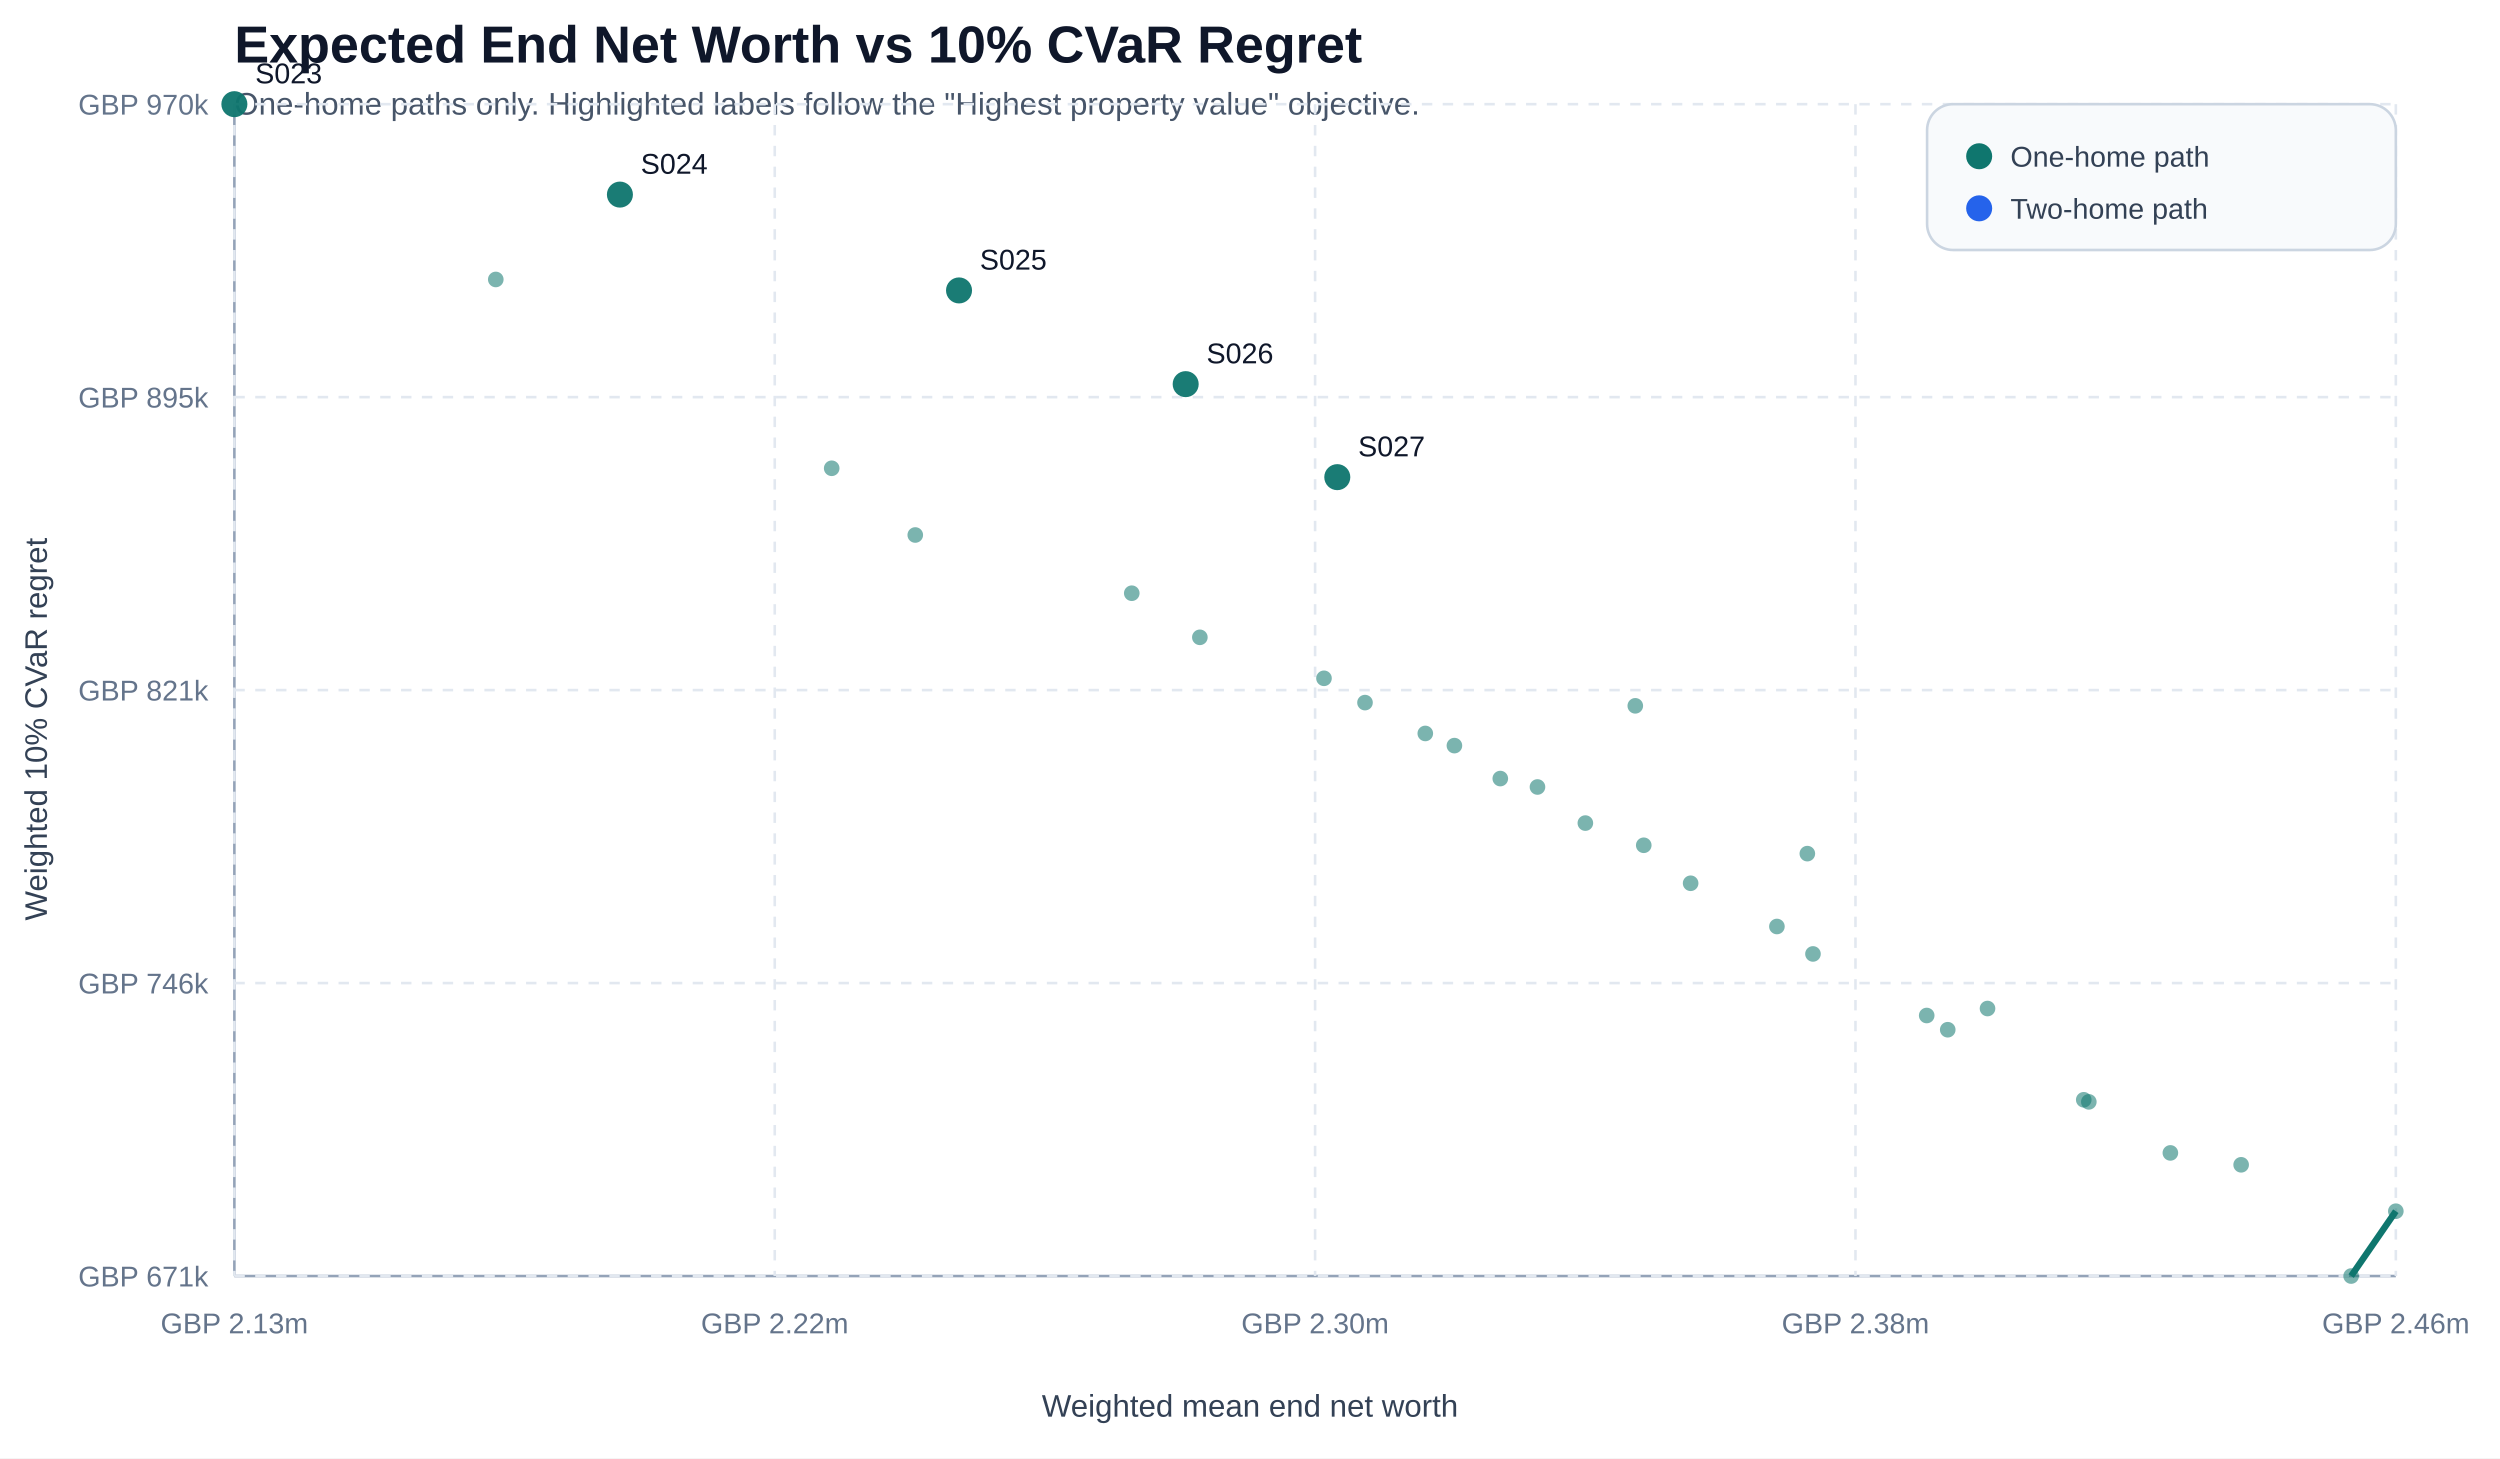
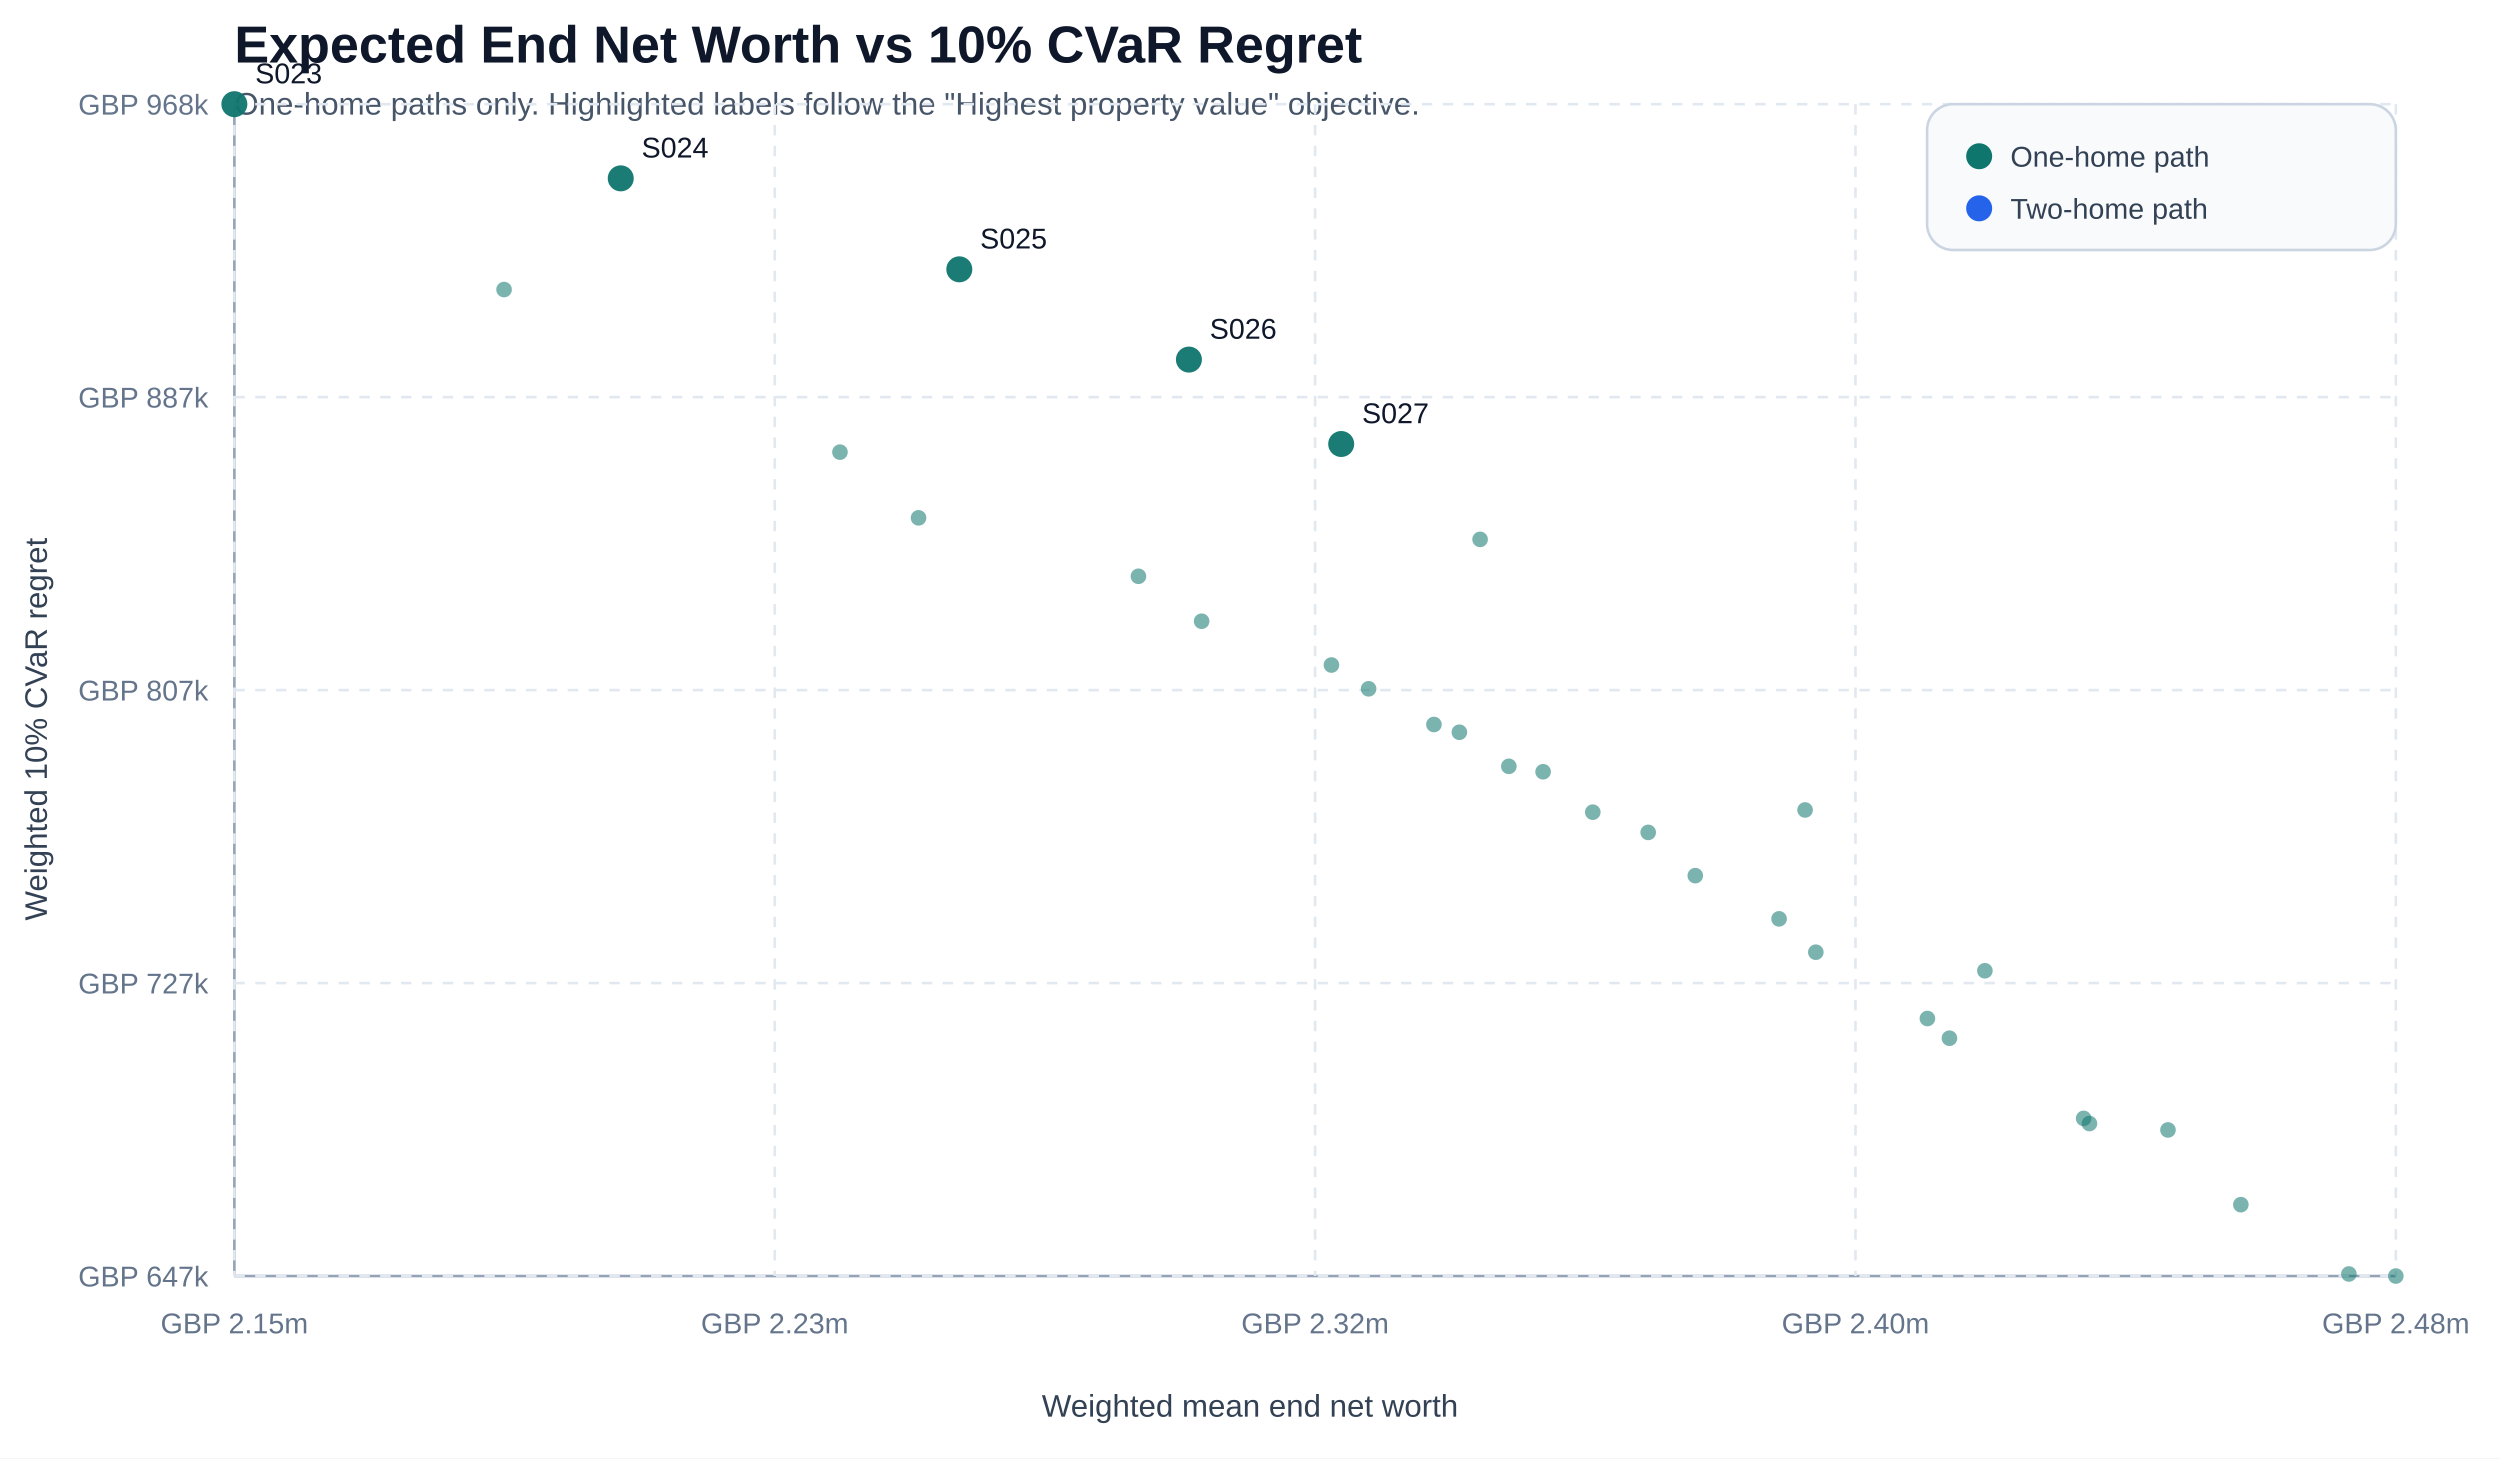
<svg xmlns="http://www.w3.org/2000/svg" width="960" height="560" viewBox="0 0 960 560">
  <rect width="960" height="560" fill="#ffffff" />
  <text x="90" y="24" font-size="20" font-family="Arial, sans-serif" font-weight="700" fill="#0f172a">Expected End Net Worth vs 10% CVaR Regret</text>
  <text x="90" y="44" font-size="12" font-family="Arial, sans-serif" fill="#475569">One-home paths only. Highlighted labels follow the "Highest property value" objective.</text>
  <line x1="90" y1="490" x2="920" y2="490" stroke="#94a3b8" />
  <line x1="90" y1="40" x2="90" y2="490" stroke="#94a3b8" />
  <line x1="90" y1="40" x2="90" y2="490" stroke="#e2e8f0" stroke-dasharray="4 4" />
  <line x1="90" y1="490" x2="920" y2="490" stroke="#e2e8f0" stroke-dasharray="4 4" />
-   <text x="90" y="512" text-anchor="middle" font-size="11" font-family="Arial, sans-serif" fill="#64748b">GBP 2.13m</text>
-   <text x="80" y="494" text-anchor="end" font-size="11" font-family="Arial, sans-serif" fill="#64748b">GBP 671k</text>
+   <text x="90" y="512" text-anchor="middle" font-size="11" font-family="Arial, sans-serif" fill="#64748b">GBP 2.15m</text>
+   <text x="80" y="494" text-anchor="end" font-size="11" font-family="Arial, sans-serif" fill="#64748b">GBP 647k</text>
  <line x1="297.5" y1="40" x2="297.5" y2="490" stroke="#e2e8f0" stroke-dasharray="4 4" />
  <line x1="90" y1="377.5" x2="920" y2="377.5" stroke="#e2e8f0" stroke-dasharray="4 4" />
-   <text x="297.5" y="512" text-anchor="middle" font-size="11" font-family="Arial, sans-serif" fill="#64748b">GBP 2.22m</text>
-   <text x="80" y="381.5" text-anchor="end" font-size="11" font-family="Arial, sans-serif" fill="#64748b">GBP 746k</text>
+   <text x="297.5" y="512" text-anchor="middle" font-size="11" font-family="Arial, sans-serif" fill="#64748b">GBP 2.23m</text>
+   <text x="80" y="381.5" text-anchor="end" font-size="11" font-family="Arial, sans-serif" fill="#64748b">GBP 727k</text>
  <line x1="505" y1="40" x2="505" y2="490" stroke="#e2e8f0" stroke-dasharray="4 4" />
  <line x1="90" y1="265" x2="920" y2="265" stroke="#e2e8f0" stroke-dasharray="4 4" />
-   <text x="505" y="512" text-anchor="middle" font-size="11" font-family="Arial, sans-serif" fill="#64748b">GBP 2.30m</text>
-   <text x="80" y="269" text-anchor="end" font-size="11" font-family="Arial, sans-serif" fill="#64748b">GBP 821k</text>
+   <text x="505" y="512" text-anchor="middle" font-size="11" font-family="Arial, sans-serif" fill="#64748b">GBP 2.32m</text>
+   <text x="80" y="269" text-anchor="end" font-size="11" font-family="Arial, sans-serif" fill="#64748b">GBP 807k</text>
  <line x1="712.5" y1="40" x2="712.5" y2="490" stroke="#e2e8f0" stroke-dasharray="4 4" />
  <line x1="90" y1="152.5" x2="920" y2="152.5" stroke="#e2e8f0" stroke-dasharray="4 4" />
-   <text x="712.5" y="512" text-anchor="middle" font-size="11" font-family="Arial, sans-serif" fill="#64748b">GBP 2.38m</text>
-   <text x="80" y="156.5" text-anchor="end" font-size="11" font-family="Arial, sans-serif" fill="#64748b">GBP 895k</text>
+   <text x="712.5" y="512" text-anchor="middle" font-size="11" font-family="Arial, sans-serif" fill="#64748b">GBP 2.40m</text>
+   <text x="80" y="156.5" text-anchor="end" font-size="11" font-family="Arial, sans-serif" fill="#64748b">GBP 887k</text>
  <line x1="920" y1="40" x2="920" y2="490" stroke="#e2e8f0" stroke-dasharray="4 4" />
  <line x1="90" y1="40" x2="920" y2="40" stroke="#e2e8f0" stroke-dasharray="4 4" />
-   <text x="920" y="512" text-anchor="middle" font-size="11" font-family="Arial, sans-serif" fill="#64748b">GBP 2.46m</text>
-   <text x="80" y="44" text-anchor="end" font-size="11" font-family="Arial, sans-serif" fill="#64748b">GBP 970k</text>
-   <polyline points="902.833,490 920,465.105" fill="none" stroke="#0f766e" stroke-width="2.5" />
-   <circle cx="190.38" cy="107.314" r="3" fill="#0f766e" opacity="0.55" />
-   <circle cx="351.463" cy="205.438" r="3" fill="#0f766e" opacity="0.55" />
-   <circle cx="319.371" cy="179.817" r="3" fill="#0f766e" opacity="0.55" />
-   <circle cx="460.744" cy="244.73" r="3" fill="#0f766e" opacity="0.55" />
-   <circle cx="434.596" cy="227.799" r="3" fill="#0f766e" opacity="0.55" />
-   <circle cx="508.41" cy="260.469" r="3" fill="#0f766e" opacity="0.55" />
-   <circle cx="524.16" cy="269.801" r="3" fill="#0f766e" opacity="0.55" />
+   <text x="920" y="512" text-anchor="middle" font-size="11" font-family="Arial, sans-serif" fill="#64748b">GBP 2.48m</text>
+   <text x="80" y="44" text-anchor="end" font-size="11" font-family="Arial, sans-serif" fill="#64748b">GBP 968k</text>
+   <polyline points="920,490" fill="none" stroke="#0f766e" stroke-width="2.5" />
+   <circle cx="193.561" cy="111.192" r="3" fill="#0f766e" opacity="0.55" />
+   <circle cx="352.718" cy="198.851" r="3" fill="#0f766e" opacity="0.55" />
+   <circle cx="322.543" cy="173.621" r="3" fill="#0f766e" opacity="0.55" />
+   <circle cx="461.424" cy="238.555" r="3" fill="#0f766e" opacity="0.55" />
+   <circle cx="437.161" cy="221.295" r="3" fill="#0f766e" opacity="0.55" />
+   <circle cx="511.274" cy="255.366" r="3" fill="#0f766e" opacity="0.55" />
+   <circle cx="525.544" cy="264.499" r="3" fill="#0f766e" opacity="0.55" />
  <circle cx="90" cy="40" r="5" fill="#0f766e" opacity="0.95" />
  <text x="98" y="32" font-size="11" font-family="Arial, sans-serif" fill="#0f172a">S023</text>
-   <circle cx="547.313" cy="281.644" r="3" fill="#0f766e" opacity="0.55" />
-   <circle cx="238.048" cy="74.726" r="5" fill="#0f766e" opacity="0.95" />
-   <text x="246.048" y="66.726" font-size="11" font-family="Arial, sans-serif" fill="#0f172a">S024</text>
-   <circle cx="558.493" cy="286.317" r="3" fill="#0f766e" opacity="0.55" />
-   <circle cx="576.114" cy="298.969" r="3" fill="#0f766e" opacity="0.55" />
-   <circle cx="368.267" cy="111.524" r="5" fill="#0f766e" opacity="0.95" />
-   <text x="376.267" y="103.524" font-size="11" font-family="Arial, sans-serif" fill="#0f172a">S025</text>
-   <circle cx="590.391" cy="302.203" r="3" fill="#0f766e" opacity="0.55" />
-   <circle cx="608.777" cy="316.063" r="3" fill="#0f766e" opacity="0.55" />
-   <circle cx="455.301" cy="147.511" r="5" fill="#0f766e" opacity="0.95" />
-   <text x="463.301" y="139.511" font-size="11" font-family="Arial, sans-serif" fill="#0f172a">S026</text>
-   <circle cx="649.2" cy="339.174" r="3" fill="#0f766e" opacity="0.55" />
-   <circle cx="696.182" cy="366.311" r="3" fill="#0f766e" opacity="0.55" />
-   <circle cx="631.2" cy="324.584" r="3" fill="#0f766e" opacity="0.55" />
-   <circle cx="747.93" cy="395.416" r="3" fill="#0f766e" opacity="0.55" />
-   <circle cx="802.107" cy="423.113" r="3" fill="#0f766e" opacity="0.55" />
-   <circle cx="513.52" cy="183.226" r="5" fill="#0f766e" opacity="0.95" />
-   <text x="521.52" y="175.226" font-size="11" font-family="Arial, sans-serif" fill="#0f172a">S027</text>
-   <circle cx="902.833" cy="490" r="3" fill="#0f766e" opacity="0.55" />
-   <circle cx="920" cy="465.105" r="3" fill="#0f766e" opacity="0.55" />
-   <circle cx="860.6" cy="447.283" r="3" fill="#0f766e" opacity="0.55" />
-   <circle cx="682.333" cy="355.775" r="3" fill="#0f766e" opacity="0.55" />
-   <circle cx="833.423" cy="442.718" r="3" fill="#0f766e" opacity="0.55" />
-   <circle cx="800.162" cy="422.317" r="3" fill="#0f766e" opacity="0.55" />
-   <circle cx="763.208" cy="387.275" r="3" fill="#0f766e" opacity="0.55" />
-   <circle cx="739.852" cy="389.954" r="3" fill="#0f766e" opacity="0.55" />
-   <circle cx="694.019" cy="327.795" r="3" fill="#0f766e" opacity="0.55" />
-   <circle cx="627.951" cy="271.038" r="3" fill="#0f766e" opacity="0.55" />
+   <circle cx="550.633" cy="278.209" r="3" fill="#0f766e" opacity="0.55" />
+   <circle cx="238.365" cy="68.49" r="5" fill="#0f766e" opacity="0.95" />
+   <text x="246.365" y="60.49" font-size="11" font-family="Arial, sans-serif" fill="#0f172a">S024</text>
+   <circle cx="560.404" cy="281.183" r="3" fill="#0f766e" opacity="0.55" />
+   <circle cx="579.393" cy="294.269" r="3" fill="#0f766e" opacity="0.55" />
+   <circle cx="368.375" cy="103.421" r="5" fill="#0f766e" opacity="0.95" />
+   <text x="376.375" y="95.421" font-size="11" font-family="Arial, sans-serif" fill="#0f172a">S025</text>
+   <circle cx="592.552" cy="296.355" r="3" fill="#0f766e" opacity="0.55" />
+   <circle cx="611.628" cy="311.878" r="3" fill="#0f766e" opacity="0.55" />
+   <circle cx="456.544" cy="138.081" r="5" fill="#0f766e" opacity="0.95" />
+   <text x="464.544" y="130.081" font-size="11" font-family="Arial, sans-serif" fill="#0f172a">S026</text>
+   <circle cx="650.991" cy="336.249" r="3" fill="#0f766e" opacity="0.55" />
+   <circle cx="697.273" cy="365.646" r="3" fill="#0f766e" opacity="0.55" />
+   <circle cx="632.906" cy="319.642" r="3" fill="#0f766e" opacity="0.55" />
+   <circle cx="748.589" cy="398.676" r="3" fill="#0f766e" opacity="0.55" />
+   <circle cx="802.348" cy="431.437" r="3" fill="#0f766e" opacity="0.55" />
+   <circle cx="515.021" cy="170.496" r="5" fill="#0f766e" opacity="0.95" />
+   <text x="523.021" y="162.496" font-size="11" font-family="Arial, sans-serif" fill="#0f172a">S027</text>
+   <circle cx="920" cy="490" r="3" fill="#0f766e" opacity="0.55" />
+   <circle cx="901.973" cy="489.21" r="3" fill="#0f766e" opacity="0.55" />
+   <circle cx="860.489" cy="462.593" r="3" fill="#0f766e" opacity="0.55" />
+   <circle cx="683.16" cy="352.837" r="3" fill="#0f766e" opacity="0.55" />
+   <circle cx="832.501" cy="433.904" r="3" fill="#0f766e" opacity="0.55" />
+   <circle cx="800.115" cy="429.466" r="3" fill="#0f766e" opacity="0.55" />
+   <circle cx="740.121" cy="391.11" r="3" fill="#0f766e" opacity="0.55" />
+   <circle cx="762.193" cy="372.769" r="3" fill="#0f766e" opacity="0.55" />
+   <circle cx="693.151" cy="311.028" r="3" fill="#0f766e" opacity="0.55" />
+   <circle cx="568.355" cy="207.122" r="3" fill="#0f766e" opacity="0.55" />
  <text x="480" y="544" text-anchor="middle" font-size="12" font-family="Arial, sans-serif" fill="#334155">Weighted mean end net worth</text>
  <text x="18" y="280" transform="rotate(-90 18 280)" text-anchor="middle" font-size="12" font-family="Arial, sans-serif" fill="#334155">Weighted 10% CVaR regret</text>
  <rect x="740" y="40" width="180" height="56" rx="10" fill="#f8fafc" stroke="#cbd5e1" />
  <circle cx="760" cy="60" r="5" fill="#0f766e" />
  <text x="772" y="64" font-size="11" font-family="Arial, sans-serif" fill="#334155">One-home path</text>
  <circle cx="760" cy="80" r="5" fill="#2563eb" />
  <text x="772" y="84" font-size="11" font-family="Arial, sans-serif" fill="#334155">Two-home path</text>
</svg>
